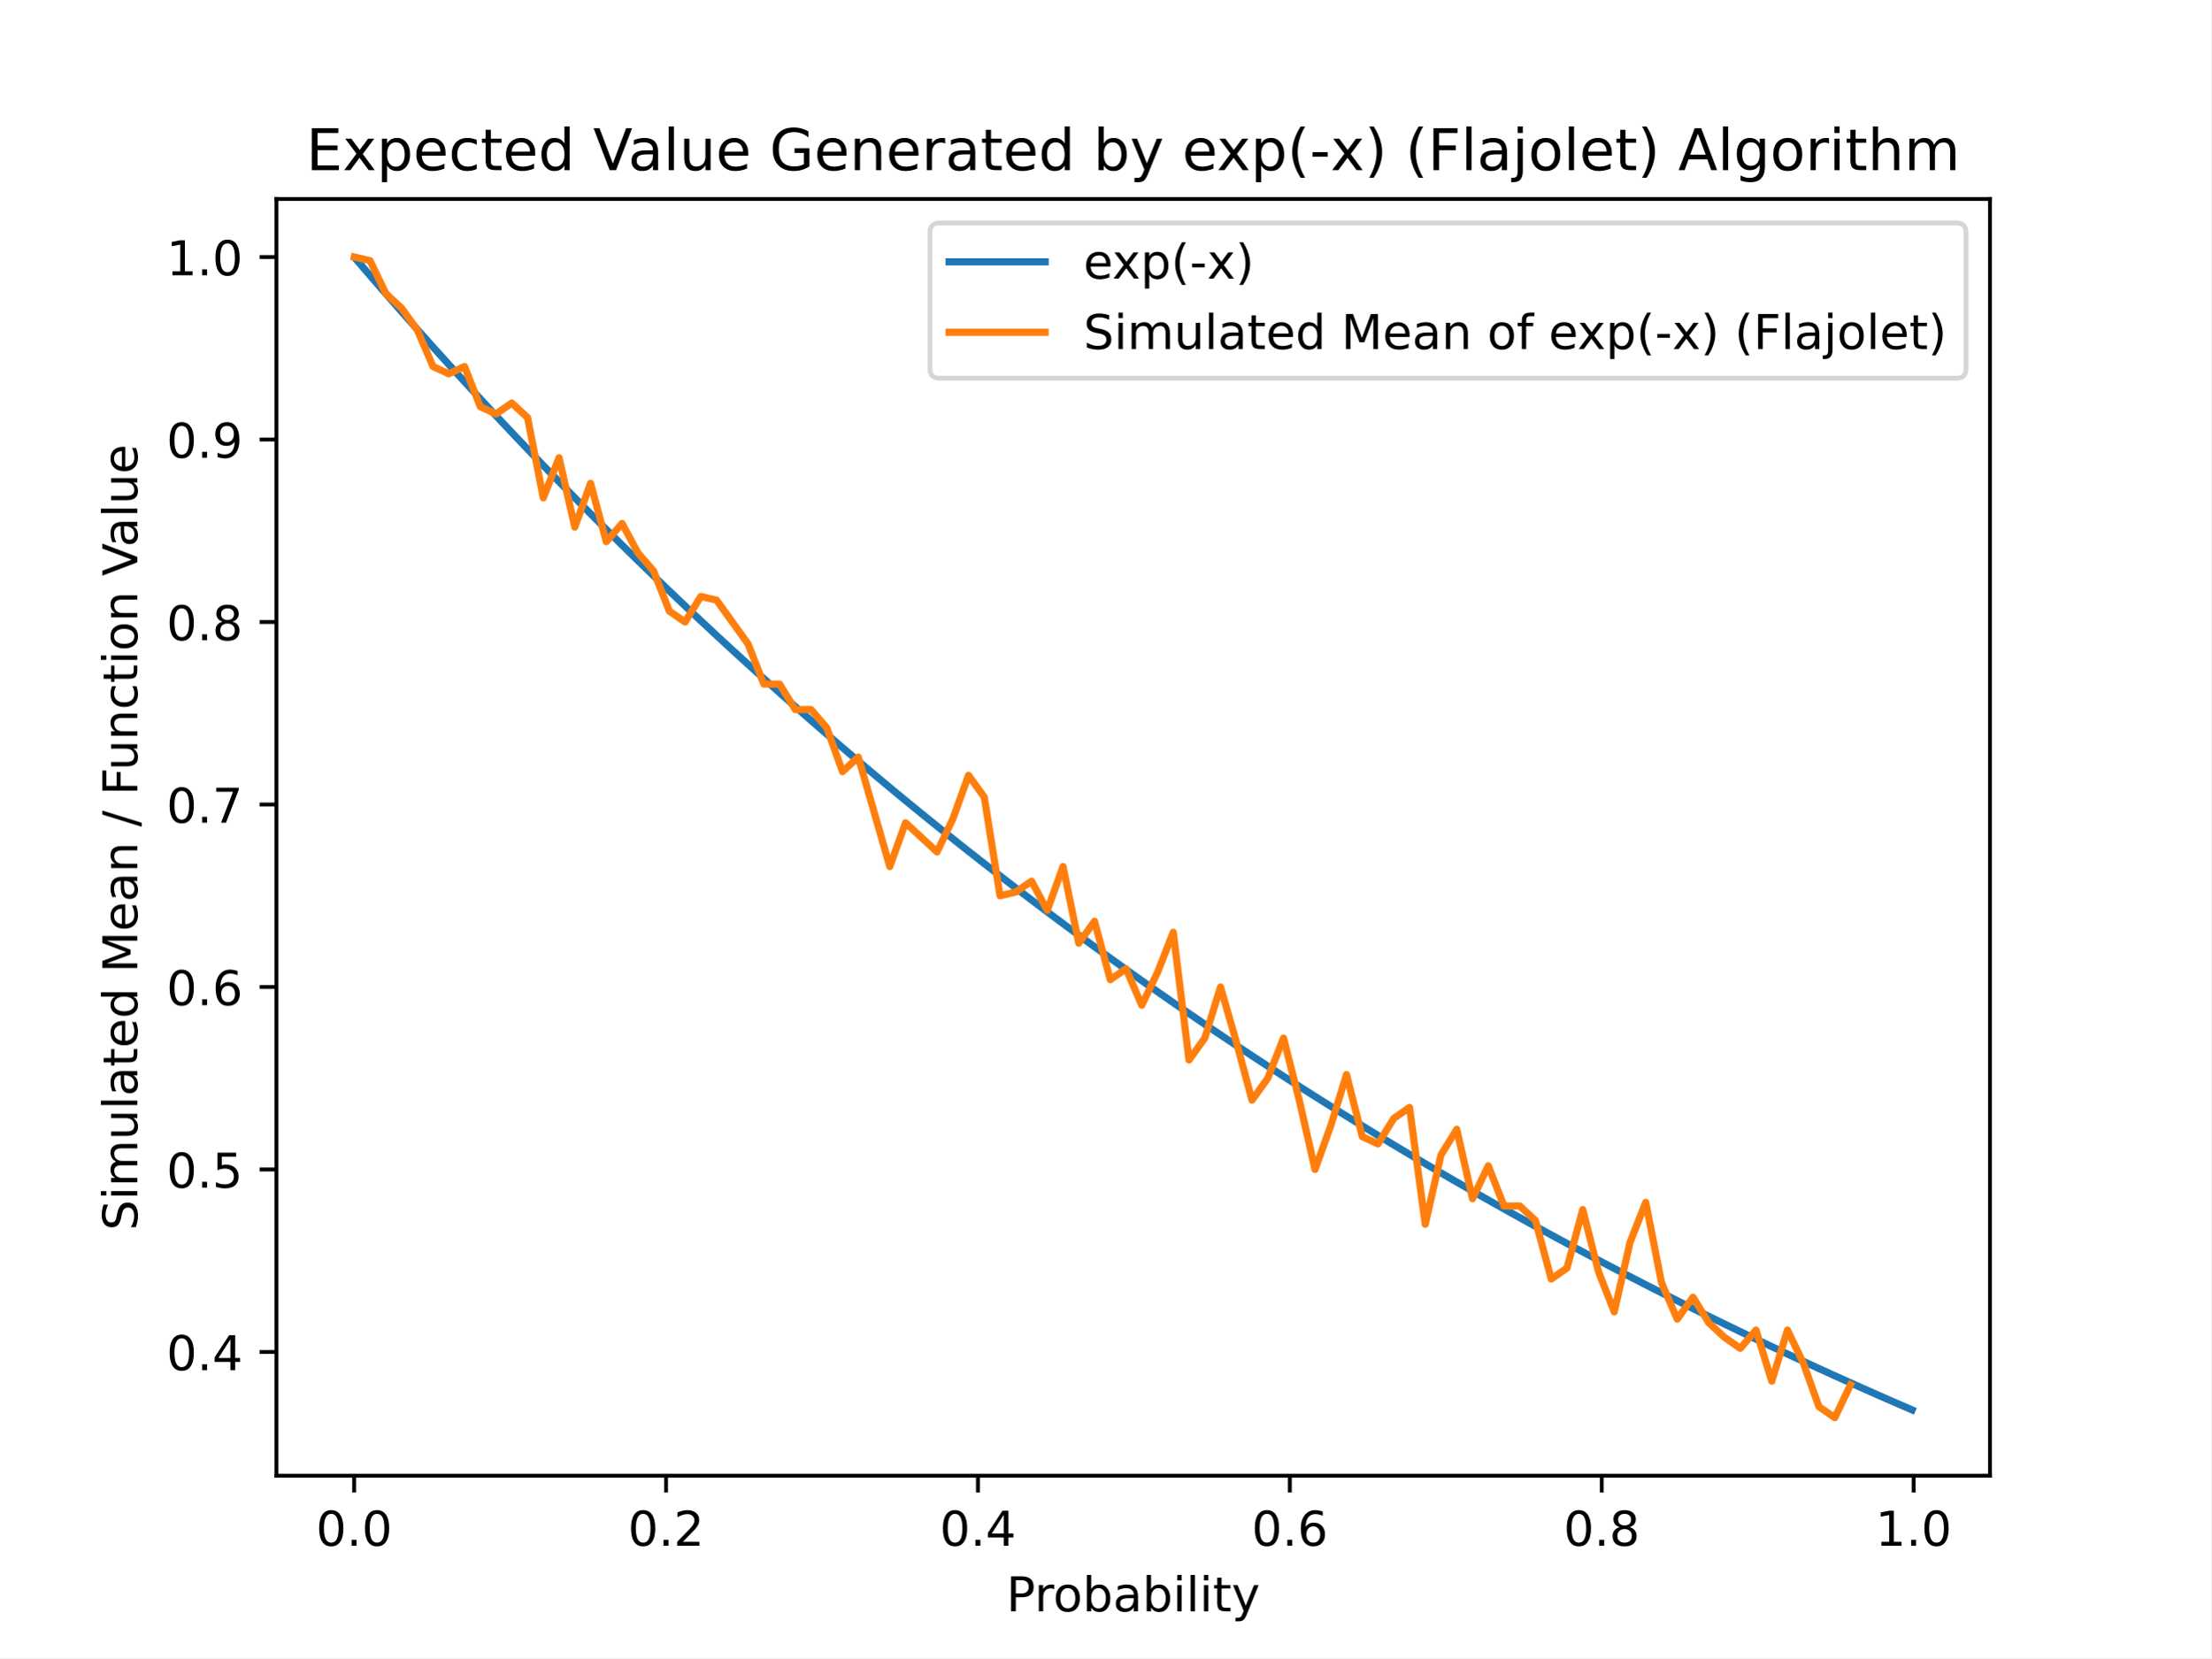
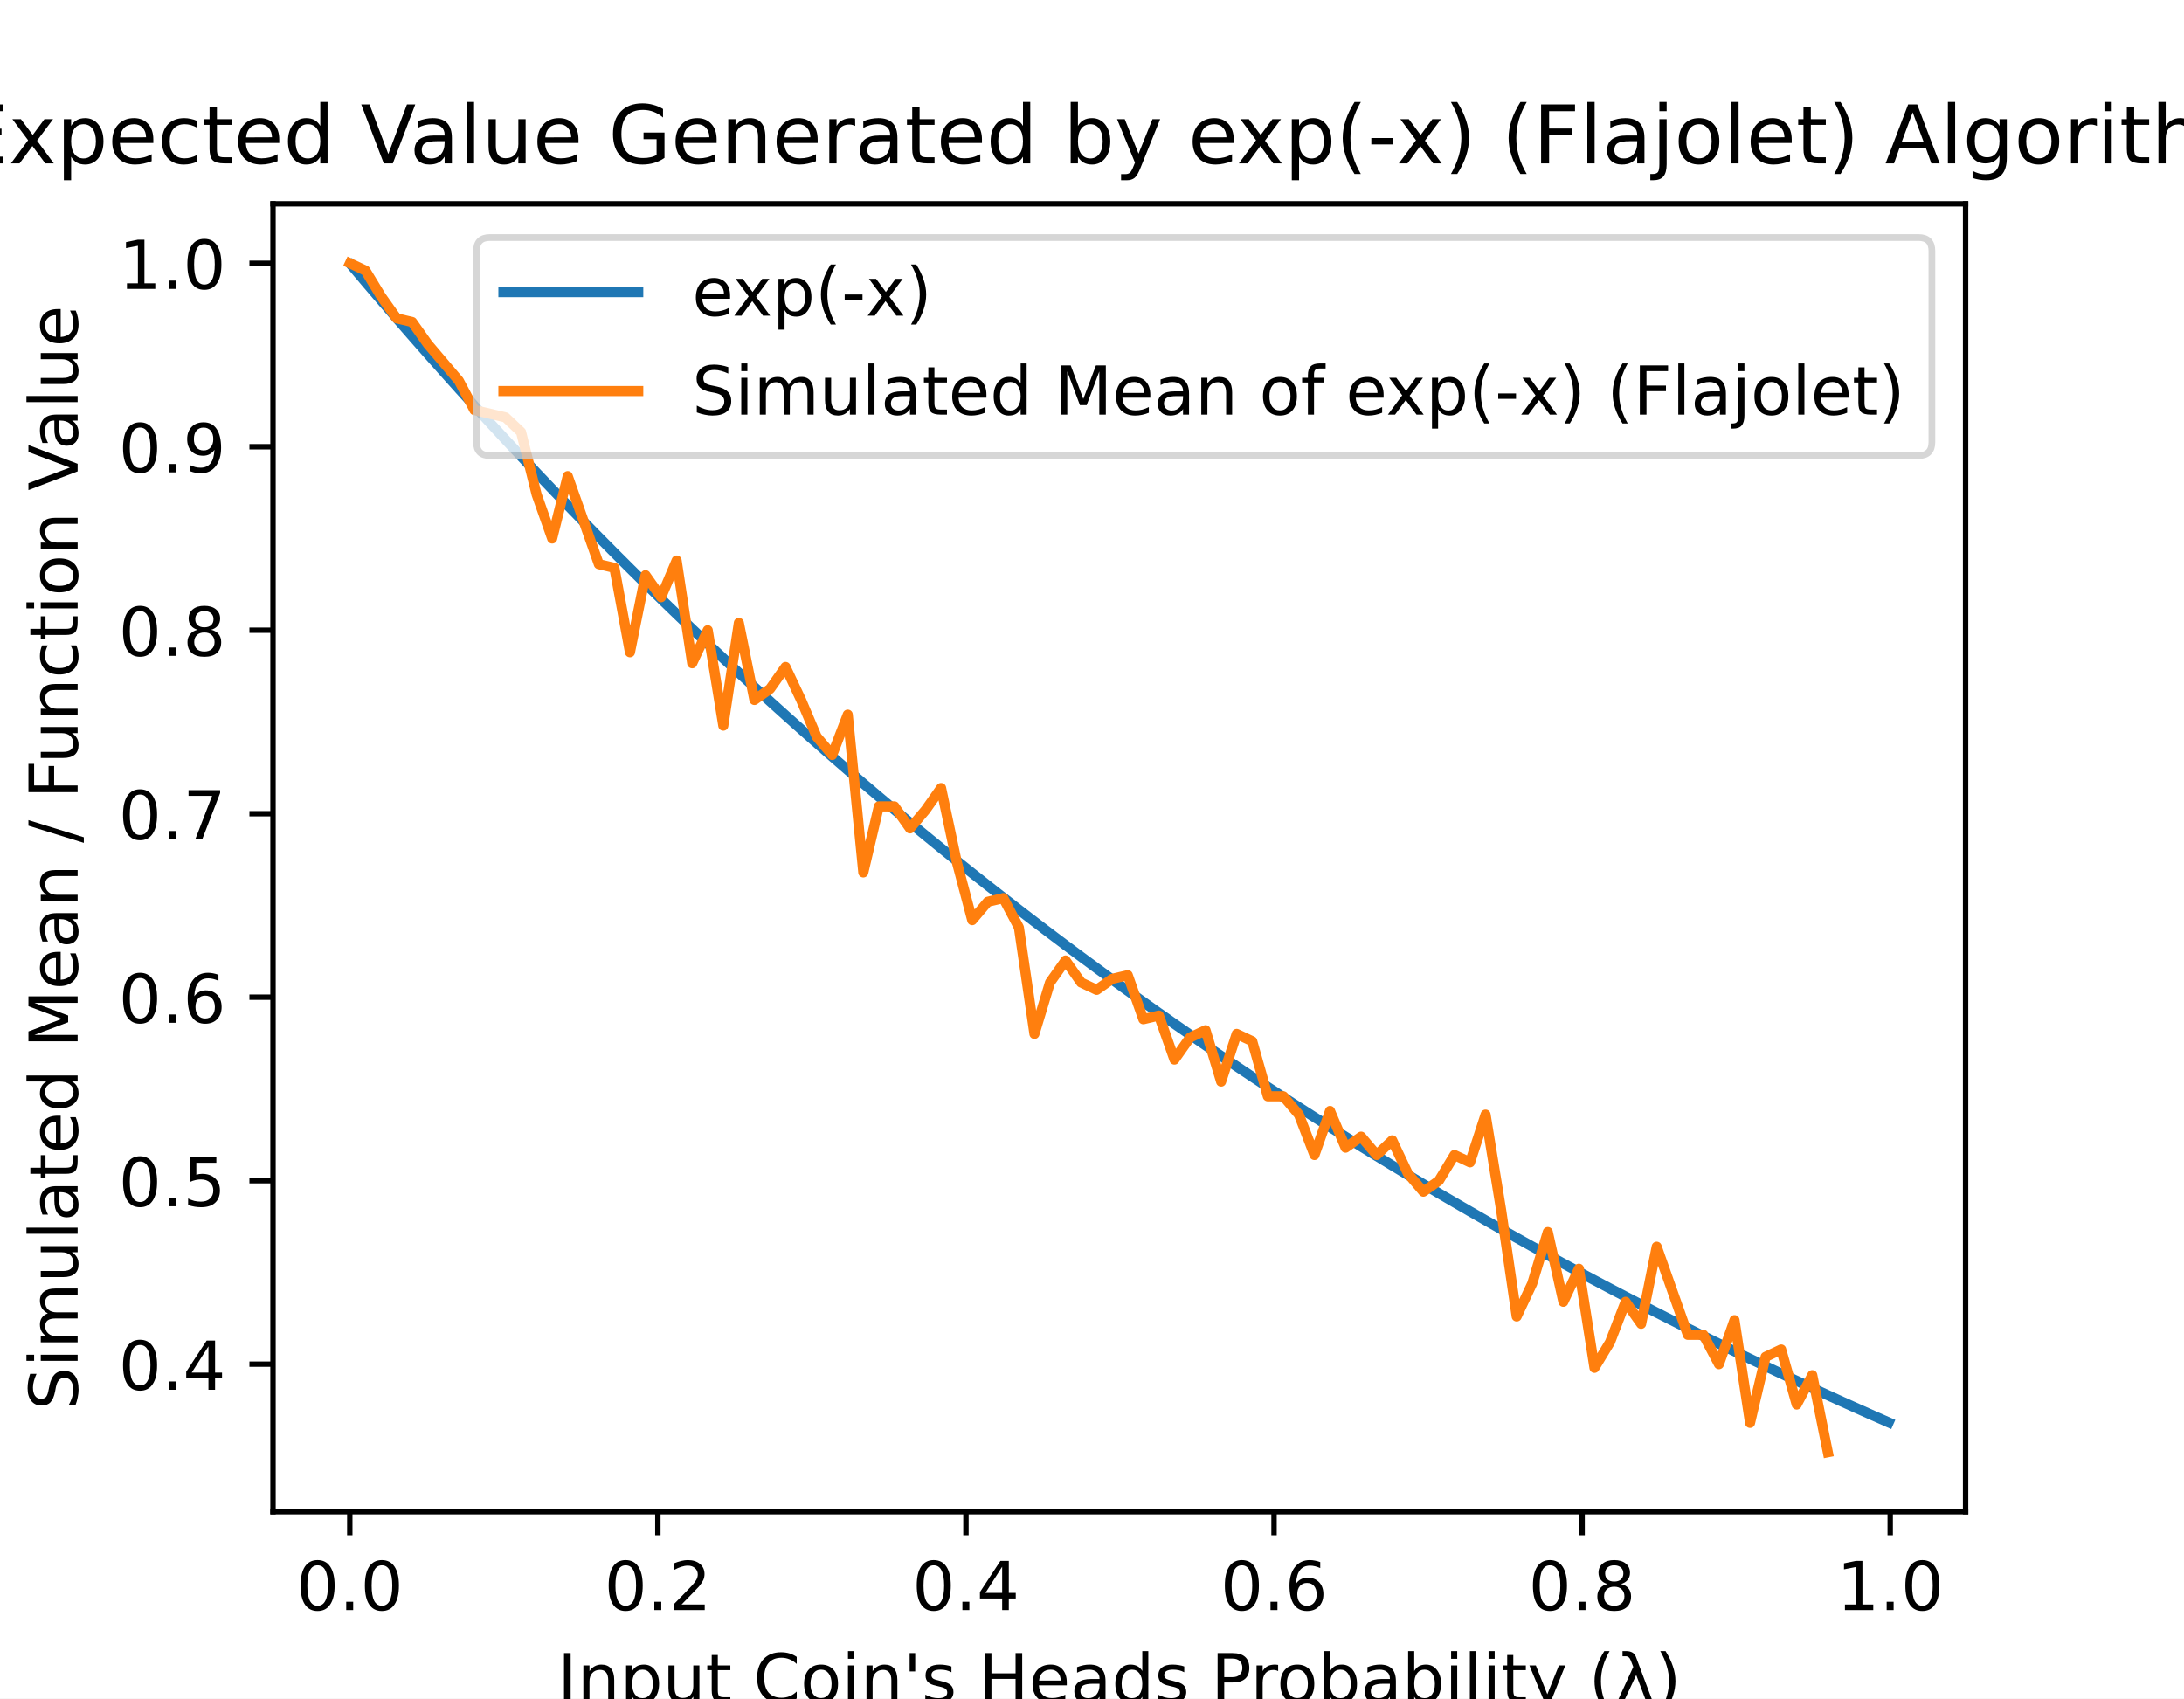
- <svg xmlns="http://www.w3.org/2000/svg" xmlns:xlink="http://www.w3.org/1999/xlink" height="345.6pt" version="1.1" viewBox="0 0 460.8 345.6" width="460.8pt">
+ <svg xmlns="http://www.w3.org/2000/svg" xmlns:xlink="http://www.w3.org/1999/xlink" height="252pt" version="1.1" viewBox="0 0 324 252" width="324pt">
  <defs>
    <style type="text/css">
*{stroke-linecap:butt;stroke-linejoin:round;}
  </style>
  </defs>
  <g id="figure_1">
    <g id="patch_1">
-       <path d="M 0 345.6  L 460.8 345.6  L 460.8 0  L 0 0  z " style="fill:#ffffff;" />
+       <path d="M 0 252  L 324 252  L 324 0  L 0 0  z " style="fill:#ffffff;" />
    </g>
    <g id="axes_1">
      <g id="patch_2">
-         <path d="M 57.6 307.584  L 414.72 307.584  L 414.72 41.472  L 57.6 41.472  z " style="fill:#ffffff;" />
+         <path d="M 40.5 224.28  L 291.6 224.28  L 291.6 30.24  L 40.5 30.24  z " style="fill:#ffffff;" />
      </g>
      <g id="matplotlib.axis_1">
        <g id="xtick_1">
          <g id="line2d_1">
            <defs>
-               <path d="M 0 0  L 0 3.5  " id="m938966bc0c" style="stroke:#000000;stroke-width:0.8;" />
+               <path d="M 0 0  L 0 3.5  " id="maec4f81e32" style="stroke:#000000;stroke-width:0.8;" />
            </defs>
            <g>
-               <use style="stroke:#000000;stroke-width:0.8;" x="73.8" xlink:href="#m938966bc0c" y="307.584" />
+               <use style="stroke:#000000;stroke-width:0.8;" x="51.891" xlink:href="#maec4f81e32" y="224.28" />
            </g>
          </g>
          <g id="text_1">
-             <text style="font-family:DejaVu Sans;font-size:10px;font-style:normal;font-weight:normal;text-anchor:middle;" transform="rotate(-0, 73.80023, 322.1824)" x="73.8" y="322.182">0.0</text>
+             <text style="font-family:DejaVu Sans;font-size:10px;font-style:normal;font-weight:normal;text-anchor:middle;" transform="rotate(-0, 51.89078, 238.8784)" x="51.891" y="238.878">0.0</text>
          </g>
        </g>
        <g id="xtick_2">
          <g id="line2d_2">
            <g>
-               <use style="stroke:#000000;stroke-width:0.8;" x="138.803" xlink:href="#m938966bc0c" y="307.584" />
+               <use style="stroke:#000000;stroke-width:0.8;" x="97.596" xlink:href="#maec4f81e32" y="224.28" />
            </g>
          </g>
          <g id="text_2">
-             <text style="font-family:DejaVu Sans;font-size:10px;font-style:normal;font-weight:normal;text-anchor:middle;" transform="rotate(-0, 138.8026, 322.1824)" x="138.803" y="322.182">0.2</text>
+             <text style="font-family:DejaVu Sans;font-size:10px;font-style:normal;font-weight:normal;text-anchor:middle;" transform="rotate(-0, 97.59561, 238.8784)" x="97.596" y="238.878">0.2</text>
          </g>
        </g>
        <g id="xtick_3">
          <g id="line2d_3">
            <g>
-               <use style="stroke:#000000;stroke-width:0.8;" x="203.805" xlink:href="#m938966bc0c" y="307.584" />
+               <use style="stroke:#000000;stroke-width:0.8;" x="143.3" xlink:href="#maec4f81e32" y="224.28" />
            </g>
          </g>
          <g id="text_3">
-             <text style="font-family:DejaVu Sans;font-size:10px;font-style:normal;font-weight:normal;text-anchor:middle;" transform="rotate(-0, 203.805, 322.1824)" x="203.805" y="322.182">0.4</text>
+             <text style="font-family:DejaVu Sans;font-size:10px;font-style:normal;font-weight:normal;text-anchor:middle;" transform="rotate(-0, 143.3004, 238.8784)" x="143.3" y="238.878">0.4</text>
          </g>
        </g>
        <g id="xtick_4">
          <g id="line2d_4">
            <g>
-               <use style="stroke:#000000;stroke-width:0.8;" x="268.807" xlink:href="#m938966bc0c" y="307.584" />
+               <use style="stroke:#000000;stroke-width:0.8;" x="189.005" xlink:href="#maec4f81e32" y="224.28" />
            </g>
          </g>
          <g id="text_4">
-             <text style="font-family:DejaVu Sans;font-size:10px;font-style:normal;font-weight:normal;text-anchor:middle;" transform="rotate(-0, 268.8075, 322.1824)" x="268.807" y="322.182">0.6</text>
+             <text style="font-family:DejaVu Sans;font-size:10px;font-style:normal;font-weight:normal;text-anchor:middle;" transform="rotate(-0, 189.0052, 238.8784)" x="189.005" y="238.878">0.6</text>
          </g>
        </g>
        <g id="xtick_5">
          <g id="line2d_5">
            <g>
-               <use style="stroke:#000000;stroke-width:0.8;" x="333.81" xlink:href="#m938966bc0c" y="307.584" />
+               <use style="stroke:#000000;stroke-width:0.8;" x="234.71" xlink:href="#maec4f81e32" y="224.28" />
            </g>
          </g>
          <g id="text_5">
-             <text style="font-family:DejaVu Sans;font-size:10px;font-style:normal;font-weight:normal;text-anchor:middle;" transform="rotate(-0, 333.8099, 322.1824)" x="333.81" y="322.182">0.8</text>
+             <text style="font-family:DejaVu Sans;font-size:10px;font-style:normal;font-weight:normal;text-anchor:middle;" transform="rotate(-0, 234.7101, 238.8784)" x="234.71" y="238.878">0.8</text>
          </g>
        </g>
        <g id="xtick_6">
          <g id="line2d_6">
            <g>
-               <use style="stroke:#000000;stroke-width:0.8;" x="398.812" xlink:href="#m938966bc0c" y="307.584" />
+               <use style="stroke:#000000;stroke-width:0.8;" x="280.415" xlink:href="#maec4f81e32" y="224.28" />
            </g>
          </g>
          <g id="text_6">
-             <text style="font-family:DejaVu Sans;font-size:10px;font-style:normal;font-weight:normal;text-anchor:middle;" transform="rotate(-0, 398.8123, 322.1824)" x="398.812" y="322.182">1.0</text>
+             <text style="font-family:DejaVu Sans;font-size:10px;font-style:normal;font-weight:normal;text-anchor:middle;" transform="rotate(-0, 280.4149, 238.8784)" x="280.415" y="238.878">1.0</text>
          </g>
        </g>
        <g id="text_7">
-           <text style="font-family:DejaVu Sans;font-size:10px;font-style:normal;font-weight:normal;text-anchor:middle;" transform="rotate(-0, 236.16, 335.8606)" x="236.16" y="335.861">Probability</text>
+           <text style="font-family:DejaVu Sans;font-size:10px;font-style:normal;font-weight:normal;text-anchor:middle;" transform="rotate(-0, 166.05, 252.5566)" x="166.05" y="252.557">Input Coin's Heads Probability (λ)</text>
        </g>
      </g>
      <g id="matplotlib.axis_2">
        <g id="ytick_1">
          <g id="line2d_7">
            <defs>
-               <path d="M 0 0  L -3.5 0  " id="mcb1d11af62" style="stroke:#000000;stroke-width:0.8;" />
+               <path d="M 0 0  L -3.5 0  " id="mbe6e0fae74" style="stroke:#000000;stroke-width:0.8;" />
            </defs>
            <g>
-               <use style="stroke:#000000;stroke-width:0.8;" x="57.6" xlink:href="#mcb1d11af62" y="281.794" />
+               <use style="stroke:#000000;stroke-width:0.8;" x="40.5" xlink:href="#mbe6e0fae74" y="202.393" />
            </g>
          </g>
          <g id="text_8">
-             <text style="font-family:DejaVu Sans;font-size:10px;font-style:normal;font-weight:normal;text-anchor:end;" transform="rotate(-0, 50.6, 285.5936)" x="50.6" y="285.594">0.4</text>
+             <text style="font-family:DejaVu Sans;font-size:10px;font-style:normal;font-weight:normal;text-anchor:end;" transform="rotate(-0, 33.5, 206.1926)" x="33.5" y="206.193">0.4</text>
          </g>
        </g>
        <g id="ytick_2">
          <g id="line2d_8">
            <g>
-               <use style="stroke:#000000;stroke-width:0.8;" x="57.6" xlink:href="#mcb1d11af62" y="243.757" />
+               <use style="stroke:#000000;stroke-width:0.8;" x="40.5" xlink:href="#mbe6e0fae74" y="175.171" />
            </g>
          </g>
          <g id="text_9">
-             <text style="font-family:DejaVu Sans;font-size:10px;font-style:normal;font-weight:normal;text-anchor:end;" transform="rotate(-0, 50.6, 247.5559)" x="50.6" y="247.556">0.5</text>
+             <text style="font-family:DejaVu Sans;font-size:10px;font-style:normal;font-weight:normal;text-anchor:end;" transform="rotate(-0, 33.5, 178.9703)" x="33.5" y="178.97">0.5</text>
          </g>
        </g>
        <g id="ytick_3">
          <g id="line2d_9">
            <g>
-               <use style="stroke:#000000;stroke-width:0.8;" x="57.6" xlink:href="#mcb1d11af62" y="205.719" />
+               <use style="stroke:#000000;stroke-width:0.8;" x="40.5" xlink:href="#mbe6e0fae74" y="147.949" />
            </g>
          </g>
          <g id="text_10">
-             <text style="font-family:DejaVu Sans;font-size:10px;font-style:normal;font-weight:normal;text-anchor:end;" transform="rotate(-0, 50.6, 209.5182)" x="50.6" y="209.518">0.6</text>
+             <text style="font-family:DejaVu Sans;font-size:10px;font-style:normal;font-weight:normal;text-anchor:end;" transform="rotate(-0, 33.5, 151.7481)" x="33.5" y="151.748">0.6</text>
          </g>
        </g>
        <g id="ytick_4">
          <g id="line2d_10">
            <g>
-               <use style="stroke:#000000;stroke-width:0.8;" x="57.6" xlink:href="#mcb1d11af62" y="167.681" />
+               <use style="stroke:#000000;stroke-width:0.8;" x="40.5" xlink:href="#mbe6e0fae74" y="120.727" />
            </g>
          </g>
          <g id="text_11">
-             <text style="font-family:DejaVu Sans;font-size:10px;font-style:normal;font-weight:normal;text-anchor:end;" transform="rotate(-0, 50.6, 171.4804)" x="50.6" y="171.48">0.7</text>
+             <text style="font-family:DejaVu Sans;font-size:10px;font-style:normal;font-weight:normal;text-anchor:end;" transform="rotate(-0, 33.5, 124.5259)" x="33.5" y="124.526">0.7</text>
          </g>
        </g>
        <g id="ytick_5">
          <g id="line2d_11">
            <g>
-               <use style="stroke:#000000;stroke-width:0.8;" x="57.6" xlink:href="#mcb1d11af62" y="129.643" />
+               <use style="stroke:#000000;stroke-width:0.8;" x="40.5" xlink:href="#mbe6e0fae74" y="93.504" />
            </g>
          </g>
          <g id="text_12">
-             <text style="font-family:DejaVu Sans;font-size:10px;font-style:normal;font-weight:normal;text-anchor:end;" transform="rotate(-0, 50.6, 133.4427)" x="50.6" y="133.443">0.8</text>
+             <text style="font-family:DejaVu Sans;font-size:10px;font-style:normal;font-weight:normal;text-anchor:end;" transform="rotate(-0, 33.5, 97.30366)" x="33.5" y="97.304">0.8</text>
          </g>
        </g>
        <g id="ytick_6">
          <g id="line2d_12">
            <g>
-               <use style="stroke:#000000;stroke-width:0.8;" x="57.6" xlink:href="#mcb1d11af62" y="91.606" />
+               <use style="stroke:#000000;stroke-width:0.8;" x="40.5" xlink:href="#mbe6e0fae74" y="66.282" />
            </g>
          </g>
          <g id="text_13">
-             <text style="font-family:DejaVu Sans;font-size:10px;font-style:normal;font-weight:normal;text-anchor:end;" transform="rotate(-0, 50.6, 95.40496)" x="50.6" y="95.405">0.9</text>
+             <text style="font-family:DejaVu Sans;font-size:10px;font-style:normal;font-weight:normal;text-anchor:end;" transform="rotate(-0, 33.5, 70.08144)" x="33.5" y="70.081">0.9</text>
          </g>
        </g>
        <g id="ytick_7">
          <g id="line2d_13">
            <g>
-               <use style="stroke:#000000;stroke-width:0.8;" x="57.6" xlink:href="#mcb1d11af62" y="53.568" />
+               <use style="stroke:#000000;stroke-width:0.8;" x="40.5" xlink:href="#mbe6e0fae74" y="39.06" />
            </g>
          </g>
          <g id="text_14">
-             <text style="font-family:DejaVu Sans;font-size:10px;font-style:normal;font-weight:normal;text-anchor:end;" transform="rotate(-0, 50.6, 57.36722)" x="50.6" y="57.367">1.0</text>
+             <text style="font-family:DejaVu Sans;font-size:10px;font-style:normal;font-weight:normal;text-anchor:end;" transform="rotate(-0, 33.5, 42.85922)" x="33.5" y="42.859">1.0</text>
          </g>
        </g>
        <g id="text_15">
-           <text style="font-family:DejaVu Sans;font-size:10px;font-style:normal;font-weight:normal;text-anchor:middle;" transform="rotate(-90, 28.61719, 174.528)" x="28.617" y="174.528">Simulated Mean / Function Value</text>
+           <text style="font-family:DejaVu Sans;font-size:10px;font-style:normal;font-weight:normal;text-anchor:middle;" transform="rotate(-90, 11.51719, 127.26)" x="11.517" y="127.26">Simulated Mean / Function Value</text>
        </g>
      </g>
      <g id="line2d_14">
-         <path clip-path="url(#pcbe287c446)" d="M 74.125 53.948  L 77.402 57.76  L 80.678 61.533  L 83.954 65.268  L 87.231 68.966  L 90.507 72.627  L 93.784 76.251  L 97.06 79.839  L 100.336 83.39  L 103.613 86.907  L 106.889 90.387  L 110.165 93.833  L 113.442 97.245  L 116.718 100.622  L 119.995 103.965  L 123.271 107.275  L 126.547 110.552  L 129.824 113.795  L 133.1 117.006  L 136.377 120.185  L 139.653 123.332  L 142.929 126.448  L 146.206 129.532  L 149.482 132.585  L 152.758 135.608  L 156.035 138.601  L 159.311 141.563  L 162.588 144.496  L 165.864 147.399  L 169.14 150.273  L 172.417 153.118  L 175.693 155.935  L 178.97 158.723  L 182.246 161.484  L 185.522 164.217  L 188.799 166.922  L 192.075 169.6  L 195.351 172.252  L 198.628 174.877  L 201.904 177.475  L 205.181 180.048  L 208.457 182.594  L 211.733 185.115  L 215.01 187.611  L 218.286 190.082  L 221.563 192.528  L 224.839 194.949  L 228.115 197.347  L 231.392 199.72  L 234.668 202.069  L 237.944 204.395  L 241.221 206.697  L 244.497 208.977  L 247.774 211.233  L 251.05 213.467  L 254.326 215.678  L 257.603 217.868  L 260.879 220.035  L 264.156 222.18  L 267.432 224.304  L 270.708 226.407  L 273.985 228.489  L 277.261 230.55  L 280.537 232.59  L 283.814 234.609  L 287.09 236.609  L 290.367 238.588  L 293.643 240.547  L 296.919 242.487  L 300.196 244.408  L 303.472 246.309  L 306.749 248.191  L 310.025 250.054  L 313.301 251.898  L 316.578 253.724  L 319.854 255.532  L 323.13 257.321  L 326.407 259.093  L 329.683 260.847  L 332.96 262.583  L 336.236 264.302  L 339.512 266.003  L 342.789 267.688  L 346.065 269.355  L 349.342 271.006  L 352.618 272.641  L 355.894 274.259  L 359.171 275.86  L 362.447 277.446  L 365.723 279.016  L 369 280.57  L 372.276 282.108  L 375.553 283.631  L 378.829 285.139  L 382.105 286.631  L 385.382 288.109  L 388.658 289.571  L 391.935 291.02  L 395.211 292.453  L 398.487 293.872  " style="fill:none;stroke:#1f77b4;stroke-linecap:square;stroke-width:1.5;" />
+         <path clip-path="url(#p3b611fb686)" d="M 52.119 39.332  L 54.423 42.06  L 56.727 44.76  L 59.03 47.433  L 61.334 50.08  L 63.638 52.7  L 65.942 55.293  L 68.245 57.861  L 70.549 60.403  L 72.853 62.919  L 75.156 65.41  L 77.46 67.876  L 79.764 70.318  L 82.068 72.735  L 84.371 75.127  L 86.675 77.496  L 88.979 79.841  L 91.282 82.162  L 93.586 84.461  L 95.89 86.736  L 98.193 88.988  L 100.497 91.217  L 102.801 93.425  L 105.105 95.61  L 107.408 97.773  L 109.712 99.915  L 112.016 102.035  L 114.319 104.134  L 116.623 106.211  L 118.927 108.268  L 121.231 110.304  L 123.534 112.32  L 125.838 114.316  L 128.142 116.291  L 130.445 118.247  L 132.749 120.183  L 135.053 122.1  L 137.356 123.998  L 139.66 125.876  L 141.964 127.736  L 144.268 129.577  L 146.571 131.399  L 148.875 133.204  L 151.179 134.99  L 153.482 136.758  L 155.786 138.509  L 158.09 140.242  L 160.394 141.957  L 162.697 143.655  L 165.001 145.337  L 167.305 147.001  L 169.608 148.649  L 171.912 150.28  L 174.216 151.895  L 176.52 153.494  L 178.823 155.076  L 181.127 156.643  L 183.431 158.194  L 185.734 159.73  L 188.038 161.25  L 190.342 162.755  L 192.645 164.244  L 194.949 165.719  L 197.253 167.179  L 199.557 168.625  L 201.86 170.056  L 204.164 171.472  L 206.468 172.874  L 208.771 174.263  L 211.075 175.637  L 213.379 176.998  L 215.683 178.344  L 217.986 179.678  L 220.29 180.998  L 222.594 182.305  L 224.897 183.598  L 227.201 184.879  L 229.505 186.147  L 231.809 187.402  L 234.112 188.644  L 236.416 189.875  L 238.72 191.092  L 241.023 192.298  L 243.327 193.491  L 245.631 194.673  L 247.934 195.842  L 250.238 197  L 252.542 198.146  L 254.846 199.281  L 257.149 200.405  L 259.453 201.517  L 261.757 202.618  L 264.06 203.708  L 266.364 204.787  L 268.668 205.855  L 270.972 206.912  L 273.275 207.959  L 275.579 208.995  L 277.883 210.021  L 280.186 211.037  " style="fill:none;stroke:#1f77b4;stroke-linecap:square;stroke-width:1.5;" />
      </g>
      <g id="line2d_15">
-         <path clip-path="url(#pcbe287c446)" d="M 73.833 53.568  L 77.115 54.329  L 80.397 61.176  L 83.68 64.219  L 86.962 68.783  L 90.244 76.391  L 93.526 77.912  L 96.809 76.391  L 100.091 84.759  L 103.373 86.28  L 106.656 83.998  L 109.938 87.041  L 113.22 103.778  L 116.503 95.41  L 119.785 109.864  L 123.067 100.735  L 126.349 112.907  L 129.632 109.103  L 132.914 115.189  L 136.196 118.993  L 139.479 127.361  L 142.761 129.643  L 146.043 124.318  L 149.325 125.079  L 152.608 129.643  L 155.89 134.208  L 159.172 142.576  L 162.455 142.576  L 165.737 147.902  L 169.019 147.902  L 172.302 151.705  L 175.584 160.834  L 178.866 157.791  L 182.148 169.203  L 185.431 180.614  L 188.713 171.485  L 191.995 174.528  L 195.278 177.571  L 198.56 170.724  L 201.842 161.595  L 205.124 166.16  L 208.407 186.7  L 211.689 185.939  L 214.971 183.657  L 218.254 189.743  L 221.536 180.614  L 224.818 196.59  L 228.101 192.025  L 231.383 204.197  L 234.665 201.915  L 237.947 209.523  L 241.23 202.676  L 244.512 194.308  L 247.794 220.934  L 251.077 216.37  L 254.359 205.719  L 257.641 217.13  L 260.923 229.302  L 264.206 224.738  L 267.488 216.37  L 270.77 229.302  L 274.053 243.757  L 277.335 234.628  L 280.617 223.977  L 283.9 236.91  L 287.182 238.431  L 290.464 233.106  L 293.746 230.824  L 297.029 255.168  L 300.311 240.714  L 303.593 235.388  L 306.876 249.843  L 310.158 242.996  L 313.44 251.364  L 316.722 251.364  L 320.005 254.407  L 323.287 266.579  L 326.569 264.297  L 329.852 252.125  L 333.134 265.058  L 336.416 273.426  L 339.699 258.972  L 342.981 250.603  L 346.263 267.34  L 349.545 274.948  L 352.828 270.383  L 356.11 275.708  L 359.392 278.751  L 362.675 281.034  L 365.957 277.23  L 369.239 287.88  L 372.521 277.23  L 375.804 284.077  L 379.086 293.206  L 382.368 295.488  L 385.651 288.641  " style="fill:none;stroke:#ff7f0e;stroke-linecap:square;stroke-width:1.5;" />
+         <path clip-path="url(#p3b611fb686)" d="M 51.914 39.06  L 54.221 40.149  L 56.529 43.96  L 58.837 47.227  L 61.145 47.771  L 63.453 51.038  L 65.761 53.76  L 68.069 56.482  L 70.377 60.838  L 72.684 61.382  L 74.992 61.927  L 77.3 64.104  L 79.608 73.36  L 81.916 79.893  L 84.224 70.638  L 86.532 77.171  L 88.839 83.704  L 91.147 84.249  L 93.455 96.771  L 95.763 85.338  L 98.071 88.604  L 100.379 83.16  L 102.687 98.404  L 104.994 93.504  L 107.302 107.66  L 109.61 92.416  L 111.918 103.849  L 114.226 102.216  L 116.534 98.949  L 118.842 103.849  L 121.15 109.293  L 123.457 112.016  L 125.765 106.027  L 128.073 129.438  L 130.381 119.638  L 132.689 119.638  L 134.997 122.904  L 137.305 120.182  L 139.612 116.916  L 141.92 127.804  L 144.228 136.516  L 146.536 133.793  L 148.844 133.249  L 151.152 137.604  L 153.46 153.393  L 155.767 145.771  L 158.075 142.504  L 160.383 145.771  L 162.691 146.86  L 164.999 145.227  L 167.307 144.682  L 169.615 151.216  L 171.922 150.671  L 174.23 157.204  L 176.538 153.938  L 178.846 152.849  L 181.154 160.471  L 183.462 153.393  L 185.77 154.482  L 188.078 162.649  L 190.385 162.649  L 192.693 165.371  L 195.001 171.36  L 197.309 164.827  L 199.617 170.271  L 201.925 168.638  L 204.233 171.36  L 206.54 169.182  L 208.848 174.082  L 211.156 176.804  L 213.464 175.171  L 215.772 171.36  L 218.08 172.449  L 220.388 165.371  L 222.695 179.527  L 225.003 195.316  L 227.311 190.416  L 229.619 182.793  L 231.927 193.138  L 234.235 188.238  L 236.543 202.938  L 238.851 199.127  L 241.158 193.138  L 243.466 196.404  L 245.774 184.971  L 248.082 191.504  L 250.39 198.038  L 252.698 198.038  L 255.006 202.393  L 257.313 195.86  L 259.621 211.104  L 261.929 201.304  L 264.237 200.216  L 266.545 208.382  L 268.853 204.027  L 271.161 215.46  " style="fill:none;stroke:#ff7f0e;stroke-linecap:square;stroke-width:1.5;" />
      </g>
      <g id="patch_3">
-         <path d="M 57.6 307.584  L 57.6 41.472  " style="fill:none;stroke:#000000;stroke-linecap:square;stroke-linejoin:miter;stroke-width:0.8;" />
+         <path d="M 40.5 224.28  L 40.5 30.24  " style="fill:none;stroke:#000000;stroke-linecap:square;stroke-linejoin:miter;stroke-width:0.8;" />
      </g>
      <g id="patch_4">
-         <path d="M 414.72 307.584  L 414.72 41.472  " style="fill:none;stroke:#000000;stroke-linecap:square;stroke-linejoin:miter;stroke-width:0.8;" />
+         <path d="M 291.6 224.28  L 291.6 30.24  " style="fill:none;stroke:#000000;stroke-linecap:square;stroke-linejoin:miter;stroke-width:0.8;" />
      </g>
      <g id="patch_5">
-         <path d="M 57.6 307.584  L 414.72 307.584  " style="fill:none;stroke:#000000;stroke-linecap:square;stroke-linejoin:miter;stroke-width:0.8;" />
+         <path d="M 40.5 224.28  L 291.6 224.28  " style="fill:none;stroke:#000000;stroke-linecap:square;stroke-linejoin:miter;stroke-width:0.8;" />
      </g>
      <g id="patch_6">
-         <path d="M 57.6 41.472  L 414.72 41.472  " style="fill:none;stroke:#000000;stroke-linecap:square;stroke-linejoin:miter;stroke-width:0.8;" />
+         <path d="M 40.5 30.24  L 291.6 30.24  " style="fill:none;stroke:#000000;stroke-linecap:square;stroke-linejoin:miter;stroke-width:0.8;" />
      </g>
      <g id="text_16">
-         <text style="font-family:DejaVu Sans;font-size:12px;font-style:normal;font-weight:normal;text-anchor:middle;" transform="rotate(-0, 236.16, 35.472)" x="236.16" y="35.472">Expected Value Generated by exp(-x) (Flajolet) Algorithm</text>
+         <text style="font-family:DejaVu Sans;font-size:12px;font-style:normal;font-weight:normal;text-anchor:middle;" transform="rotate(-0, 166.05, 24.24)" x="166.05" y="24.24">Expected Value Generated by exp(-x) (Flajolet) Algorithm</text>
      </g>
      <g id="legend_1">
        <g id="patch_7">
-           <path d="M 195.804 78.828  L 407.72 78.828  Q 409.72 78.828 409.72 76.828  L 409.72 48.472  Q 409.72 46.472 407.72 46.472  L 195.804 46.472  Q 193.804 46.472 193.804 48.472  L 193.804 76.828  Q 193.804 78.828 195.804 78.828  z " style="fill:#ffffff;opacity:0.8;stroke:#cccccc;stroke-linejoin:miter;" />
+           <path d="M 72.684 67.596  L 284.6 67.596  Q 286.6 67.596 286.6 65.596  L 286.6 37.24  Q 286.6 35.24 284.6 35.24  L 72.684 35.24  Q 70.684 35.24 70.684 37.24  L 70.684 65.596  Q 70.684 67.596 72.684 67.596  z " style="fill:#ffffff;opacity:0.8;stroke:#cccccc;stroke-linejoin:miter;" />
        </g>
        <g id="line2d_16">
-           <path d="M 197.804 54.57  L 217.804 54.57  " style="fill:none;stroke:#1f77b4;stroke-linecap:square;stroke-width:1.5;" />
+           <path d="M 74.684 43.338  L 94.684 43.338  " style="fill:none;stroke:#1f77b4;stroke-linecap:square;stroke-width:1.5;" />
        </g>
        <g id="line2d_17" />
        <g id="text_17">
-           <text style="font-family:DejaVu Sans;font-size:10px;font-style:normal;font-weight:normal;text-anchor:start;" transform="rotate(-0, 225.8044, 58.07044)" x="225.804" y="58.07">exp(-x)</text>
+           <text style="font-family:DejaVu Sans;font-size:10px;font-style:normal;font-weight:normal;text-anchor:start;" transform="rotate(-0, 102.6844, 46.83844)" x="102.684" y="46.838">exp(-x)</text>
        </g>
        <g id="line2d_18">
-           <path d="M 197.804 69.249  L 217.804 69.249  " style="fill:none;stroke:#ff7f0e;stroke-linecap:square;stroke-width:1.5;" />
+           <path d="M 74.684 58.017  L 94.684 58.017  " style="fill:none;stroke:#ff7f0e;stroke-linecap:square;stroke-width:1.5;" />
        </g>
        <g id="line2d_19" />
        <g id="text_18">
-           <text style="font-family:DejaVu Sans;font-size:10px;font-style:normal;font-weight:normal;text-anchor:start;" transform="rotate(-0, 225.8044, 72.74856)" x="225.804" y="72.749">Simulated Mean of exp(-x) (Flajolet)</text>
+           <text style="font-family:DejaVu Sans;font-size:10px;font-style:normal;font-weight:normal;text-anchor:start;" transform="rotate(-0, 102.6844, 61.51656)" x="102.684" y="61.517">Simulated Mean of exp(-x) (Flajolet)</text>
        </g>
      </g>
    </g>
  </g>
  <defs>
-     <clipPath id="pcbe287c446">
-       <rect height="266.112" width="357.12" x="57.6" y="41.472" />
+     <clipPath id="p3b611fb686">
+       <rect height="194.04" width="251.1" x="40.5" y="30.24" />
    </clipPath>
  </defs>
</svg>
